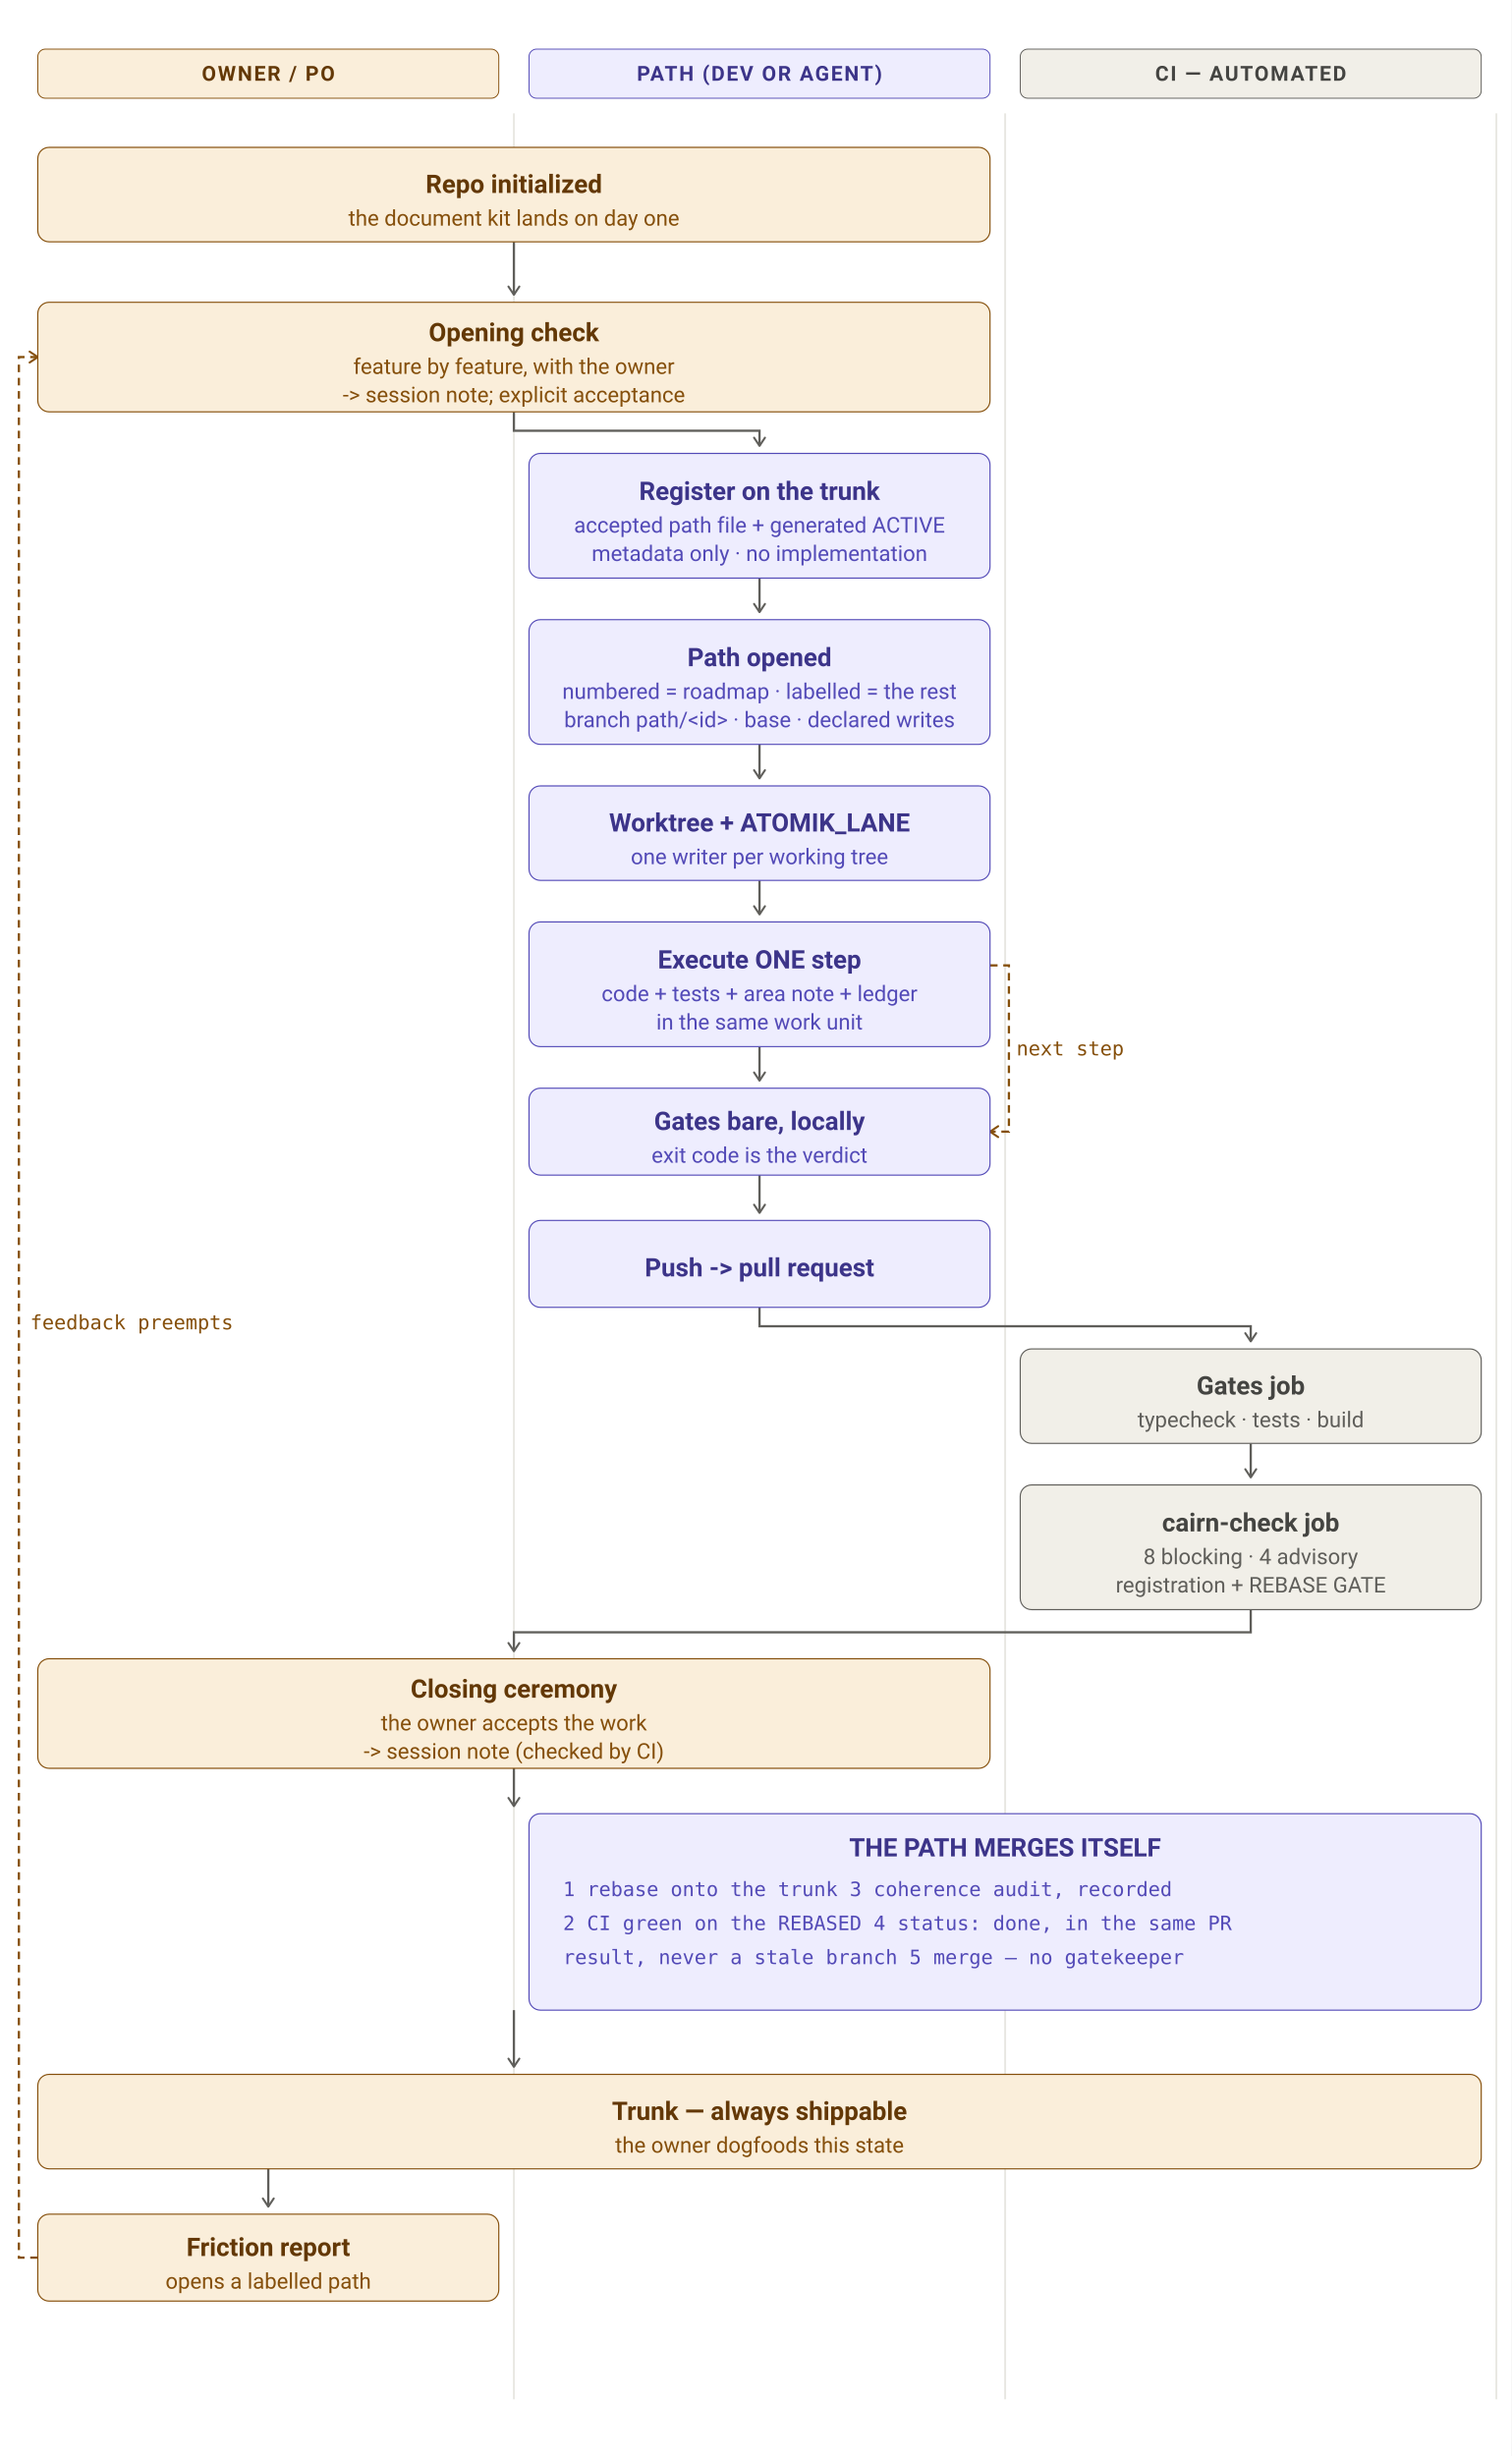
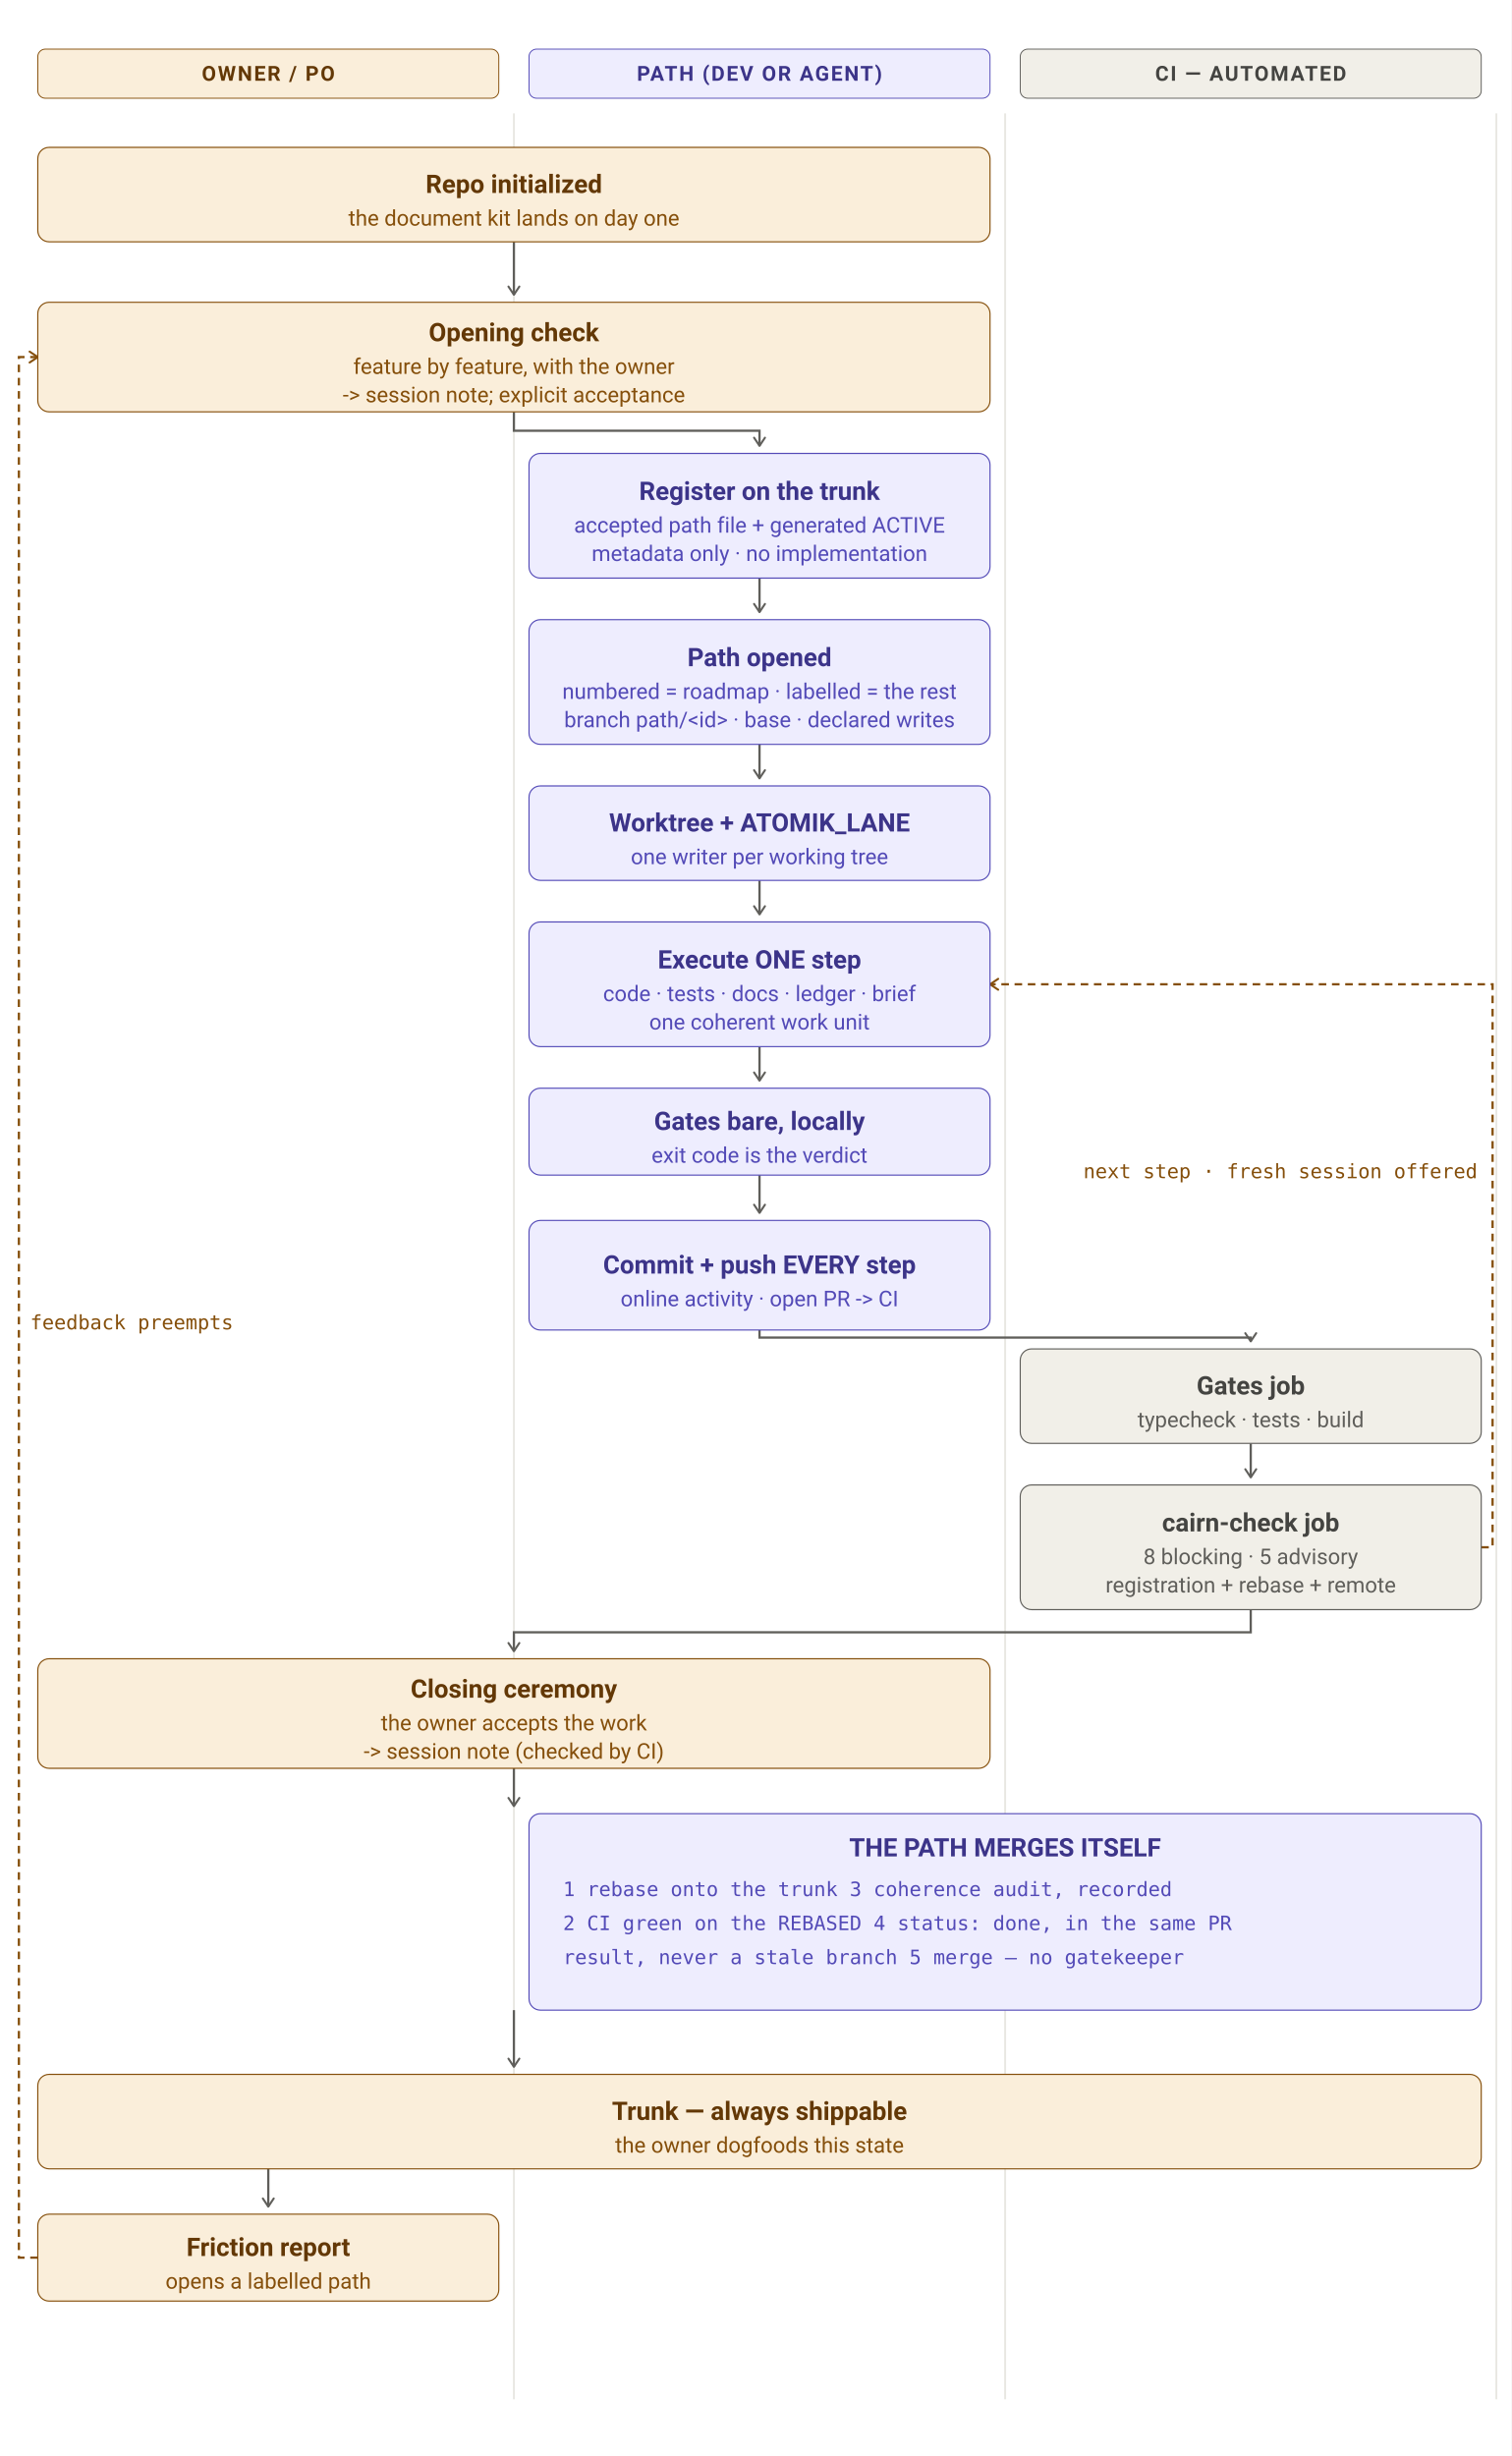
<svg xmlns="http://www.w3.org/2000/svg" width="800" height="1300" viewBox="0 0 800 1300" role="img">
  <defs>
    <marker id="a" viewBox="0 0 10 10" refX="8" refY="5" markerWidth="6" markerHeight="6" orient="auto-start-reverse">
      <path d="M2 1L8 5L2 9" fill="none" stroke="#5F5E5A" stroke-width="1.5" stroke-linecap="round" stroke-linejoin="round" />
    </marker>
    <marker id="al" viewBox="0 0 10 10" refX="8" refY="5" markerWidth="6" markerHeight="6" orient="auto-start-reverse">
      <path d="M2 1L8 5L2 9" fill="none" stroke="#854F0B" stroke-width="1.5" stroke-linecap="round" stroke-linejoin="round" />
    </marker>
    <style>text{font-family:-apple-system,"Segoe UI",Roboto,"Helvetica Neue",Arial,sans-serif}.th{font-size:13.5px;font-weight:600}.ts{font-size:11.5px}.tm{font-size:10.5px;font-family:ui-monospace,"SF Mono",Menlo,Consolas,monospace}.hd{font-size:11px;font-weight:600;letter-spacing:0.08em}</style>
  </defs>
  <rect x="0" y="0" width="800" height="1300" fill="#FFFFFF" />
  <rect x="20" y="26" width="244" height="26" rx="4" fill="#FAEEDA" stroke="#854F0B" stroke-width="0.5" />
  <text class="hd" x="142.0" y="39" text-anchor="middle" dominant-baseline="central" fill="#633806">OWNER / PO</text>
  <line x1="272.0" y1="60" x2="272.0" y2="1270" stroke="#E8E7E2" stroke-width="1" />
  <rect x="280" y="26" width="244" height="26" rx="4" fill="#EEEDFE" stroke="#534AB7" stroke-width="0.5" />
  <text class="hd" x="402.0" y="39" text-anchor="middle" dominant-baseline="central" fill="#3C3489">PATH (DEV OR AGENT)</text>
  <line x1="532.0" y1="60" x2="532.0" y2="1270" stroke="#E8E7E2" stroke-width="1" />
  <rect x="540" y="26" width="244" height="26" rx="4" fill="#F1EFE8" stroke="#5F5E5A" stroke-width="0.5" />
  <text class="hd" x="662.0" y="39" text-anchor="middle" dominant-baseline="central" fill="#444441">CI — AUTOMATED</text>
  <line x1="792.0" y1="60" x2="792.0" y2="1270" stroke="#E8E7E2" stroke-width="1" />
  <line x1="272.0" y1="128" x2="272.0" y2="156" stroke="#5F5E5A" stroke-width="1.2" marker-end="url(#a)" />
  <line x1="402.0" y1="306" x2="402.0" y2="324" stroke="#5F5E5A" stroke-width="1.2" marker-end="url(#a)" />
  <line x1="402.0" y1="394" x2="402.0" y2="412" stroke="#5F5E5A" stroke-width="1.2" marker-end="url(#a)" />
  <line x1="402.0" y1="466" x2="402.0" y2="484" stroke="#5F5E5A" stroke-width="1.2" marker-end="url(#a)" />
  <line x1="402.0" y1="554" x2="402.0" y2="572" stroke="#5F5E5A" stroke-width="1.2" marker-end="url(#a)" />
  <line x1="402.0" y1="622" x2="402.0" y2="642" stroke="#5F5E5A" stroke-width="1.2" marker-end="url(#a)" />
  <line x1="662.0" y1="764" x2="662.0" y2="782" stroke="#5F5E5A" stroke-width="1.2" marker-end="url(#a)" />
  <line x1="272.0" y1="936" x2="272.0" y2="956" stroke="#5F5E5A" stroke-width="1.2" marker-end="url(#a)" />
  <line x1="272.0" y1="1064" x2="272.0" y2="1094" stroke="#5F5E5A" stroke-width="1.2" marker-end="url(#a)" />
  <path d="M272.0 218 L272.0 228 L402.0 228 L402.0 236" fill="none" stroke="#5F5E5A" stroke-width="1.2" marker-end="url(#a)" />
-   <path d="M402.0 692 L402.0 702 L662.0 702 L662.0 710" fill="none" stroke="#5F5E5A" stroke-width="1.2" marker-end="url(#a)" />
+   <path d="M402.0 704 L402.0 708 L662.0 708 L662.0 710" fill="none" stroke="#5F5E5A" stroke-width="1.2" marker-end="url(#a)" />
  <path d="M662.0 852 L662.0 864 L272.0 864 L272.0 874" fill="none" stroke="#5F5E5A" stroke-width="1.2" marker-end="url(#a)" />
  <path d="M142.0 1148 L142.0 1168" fill="none" stroke="#5F5E5A" stroke-width="1.2" marker-end="url(#a)" />
-   <path d="M524 511 L534 511 L534 599 L524 599" fill="none" stroke="#854F0B" stroke-width="1.2" stroke-dasharray="4 3" marker-end="url(#al)" />
-   <text class="tm" x="538" y="555" text-anchor="start" dominant-baseline="central" fill="#854F0B">next step</text>
+   <path d="M784 819 L790 819 L790 521 L524 521" fill="none" stroke="#854F0B" stroke-width="1.2" stroke-dasharray="4 3" marker-end="url(#al)" />
+   <text class="tm" x="782" y="620" text-anchor="end" dominant-baseline="central" fill="#854F0B">next step · fresh session offered</text>
  <path d="M20 1195 L10 1195 L10 189 L20 189" fill="none" stroke="#854F0B" stroke-width="1.2" stroke-dasharray="4 3" marker-end="url(#al)" />
  <text class="tm" x="16" y="700" text-anchor="start" dominant-baseline="central" fill="#854F0B">feedback preempts</text>
  <rect x="20" y="78" width="504" height="50" rx="6" fill="#FAEEDA" stroke="#854F0B" stroke-width="0.6" />
  <text class="th" x="272.0" y="97.5" text-anchor="middle" dominant-baseline="central" fill="#633806">Repo initialized</text>
  <text class="ts" x="272.0" y="115.5" text-anchor="middle" dominant-baseline="central" fill="#854F0B">the document kit lands on day one</text>
  <rect x="20" y="160" width="504" height="58" rx="6" fill="#FAEEDA" stroke="#854F0B" stroke-width="0.6" />
  <text class="th" x="272.0" y="176.0" text-anchor="middle" dominant-baseline="central" fill="#633806">Opening check</text>
  <text class="ts" x="272.0" y="194.0" text-anchor="middle" dominant-baseline="central" fill="#854F0B">feature by feature, with the owner</text>
  <text class="ts" x="272.0" y="209.0" text-anchor="middle" dominant-baseline="central" fill="#854F0B">-&gt; session note; explicit acceptance</text>
  <rect x="280" y="240" width="244" height="66" rx="6" fill="#EEEDFE" stroke="#534AB7" stroke-width="0.6" />
  <text class="th" x="402.0" y="260.0" text-anchor="middle" dominant-baseline="central" fill="#3C3489">Register on the trunk</text>
  <text class="ts" x="402.0" y="278.0" text-anchor="middle" dominant-baseline="central" fill="#534AB7">accepted path file + generated ACTIVE</text>
  <text class="ts" x="402.0" y="293.0" text-anchor="middle" dominant-baseline="central" fill="#534AB7">metadata only · no implementation</text>
  <rect x="280" y="328" width="244" height="66" rx="6" fill="#EEEDFE" stroke="#534AB7" stroke-width="0.6" />
  <text class="th" x="402.0" y="348.0" text-anchor="middle" dominant-baseline="central" fill="#3C3489">Path opened</text>
  <text class="ts" x="402.0" y="366.0" text-anchor="middle" dominant-baseline="central" fill="#534AB7">numbered = roadmap · labelled = the rest</text>
  <text class="ts" x="402.0" y="381.0" text-anchor="middle" dominant-baseline="central" fill="#534AB7">branch path/&lt;id&gt; · base · declared writes</text>
  <rect x="280" y="416" width="244" height="50" rx="6" fill="#EEEDFE" stroke="#534AB7" stroke-width="0.6" />
  <text class="th" x="402.0" y="435.5" text-anchor="middle" dominant-baseline="central" fill="#3C3489">Worktree + ATOMIK_LANE</text>
  <text class="ts" x="402.0" y="453.5" text-anchor="middle" dominant-baseline="central" fill="#534AB7">one writer per working tree</text>
  <rect x="280" y="488" width="244" height="66" rx="6" fill="#EEEDFE" stroke="#534AB7" stroke-width="0.6" />
  <text class="th" x="402.0" y="508.0" text-anchor="middle" dominant-baseline="central" fill="#3C3489">Execute ONE step</text>
-   <text class="ts" x="402.0" y="526.0" text-anchor="middle" dominant-baseline="central" fill="#534AB7">code + tests + area note + ledger</text>
-   <text class="ts" x="402.0" y="541.0" text-anchor="middle" dominant-baseline="central" fill="#534AB7">in the same work unit</text>
+   <text class="ts" x="402.0" y="526.0" text-anchor="middle" dominant-baseline="central" fill="#534AB7">code · tests · docs · ledger · brief</text>
+   <text class="ts" x="402.0" y="541.0" text-anchor="middle" dominant-baseline="central" fill="#534AB7">one coherent work unit</text>
  <rect x="280" y="576" width="244" height="46" rx="6" fill="#EEEDFE" stroke="#534AB7" stroke-width="0.6" />
  <text class="th" x="402.0" y="593.5" text-anchor="middle" dominant-baseline="central" fill="#3C3489">Gates bare, locally</text>
  <text class="ts" x="402.0" y="611.5" text-anchor="middle" dominant-baseline="central" fill="#534AB7">exit code is the verdict</text>
-   <rect x="280" y="646" width="244" height="46" rx="6" fill="#EEEDFE" stroke="#534AB7" stroke-width="0.6" />
-   <text class="th" x="402.0" y="671.0" text-anchor="middle" dominant-baseline="central" fill="#3C3489">Push -&gt; pull request</text>
+   <rect x="280" y="646" width="244" height="58" rx="6" fill="#EEEDFE" stroke="#534AB7" stroke-width="0.6" />
+   <text class="th" x="402.0" y="669.5" text-anchor="middle" dominant-baseline="central" fill="#3C3489">Commit + push EVERY step</text>
+   <text class="ts" x="402.0" y="687.5" text-anchor="middle" dominant-baseline="central" fill="#534AB7">online activity · open PR -&gt; CI</text>
  <rect x="540" y="714" width="244" height="50" rx="6" fill="#F1EFE8" stroke="#5F5E5A" stroke-width="0.6" />
  <text class="th" x="662.0" y="733.5" text-anchor="middle" dominant-baseline="central" fill="#444441">Gates job</text>
  <text class="ts" x="662.0" y="751.5" text-anchor="middle" dominant-baseline="central" fill="#5F5E5A">typecheck · tests · build</text>
  <rect x="540" y="786" width="244" height="66" rx="6" fill="#F1EFE8" stroke="#5F5E5A" stroke-width="0.6" />
  <text class="th" x="662.0" y="806.0" text-anchor="middle" dominant-baseline="central" fill="#444441">cairn-check job</text>
-   <text class="ts" x="662.0" y="824.0" text-anchor="middle" dominant-baseline="central" fill="#5F5E5A">8 blocking · 4 advisory</text>
-   <text class="ts" x="662.0" y="839.0" text-anchor="middle" dominant-baseline="central" fill="#5F5E5A">registration + REBASE GATE</text>
+   <text class="ts" x="662.0" y="824.0" text-anchor="middle" dominant-baseline="central" fill="#5F5E5A">8 blocking · 5 advisory</text>
+   <text class="ts" x="662.0" y="839.0" text-anchor="middle" dominant-baseline="central" fill="#5F5E5A">registration + rebase + remote</text>
  <rect x="20" y="878" width="504" height="58" rx="6" fill="#FAEEDA" stroke="#854F0B" stroke-width="0.6" />
  <text class="th" x="272.0" y="894.0" text-anchor="middle" dominant-baseline="central" fill="#633806">Closing ceremony</text>
  <text class="ts" x="272.0" y="912.0" text-anchor="middle" dominant-baseline="central" fill="#854F0B">the owner accepts the work</text>
  <text class="ts" x="272.0" y="927.0" text-anchor="middle" dominant-baseline="central" fill="#854F0B">-&gt; session note (checked by CI)</text>
  <rect x="280" y="960" width="504" height="104" rx="6" fill="#EEEDFE" stroke="#534AB7" stroke-width="0.6" />
  <text class="th" x="532.0" y="978" text-anchor="middle" dominant-baseline="central" fill="#3C3489">THE PATH MERGES ITSELF</text>
  <text class="tm" x="298" y="1000" dominant-baseline="central" fill="#534AB7">1 rebase onto the trunk        3 coherence audit, recorded</text>
  <text class="tm" x="298" y="1018" dominant-baseline="central" fill="#534AB7">2 CI green on the REBASED      4 status: done, in the same PR</text>
  <text class="tm" x="298" y="1036" dominant-baseline="central" fill="#534AB7">  result, never a stale branch 5 merge — no gatekeeper</text>
  <rect x="20" y="1098" width="764" height="50" rx="6" fill="#FAEEDA" stroke="#854F0B" stroke-width="0.6" />
  <text class="th" x="402.0" y="1117.5" text-anchor="middle" dominant-baseline="central" fill="#633806">Trunk — always shippable</text>
  <text class="ts" x="402.0" y="1135.5" text-anchor="middle" dominant-baseline="central" fill="#854F0B">the owner dogfoods this state</text>
  <rect x="20" y="1172" width="244" height="46" rx="6" fill="#FAEEDA" stroke="#854F0B" stroke-width="0.6" />
  <text class="th" x="142.0" y="1189.5" text-anchor="middle" dominant-baseline="central" fill="#633806">Friction report</text>
  <text class="ts" x="142.0" y="1207.5" text-anchor="middle" dominant-baseline="central" fill="#854F0B">opens a labelled path</text>
</svg>
